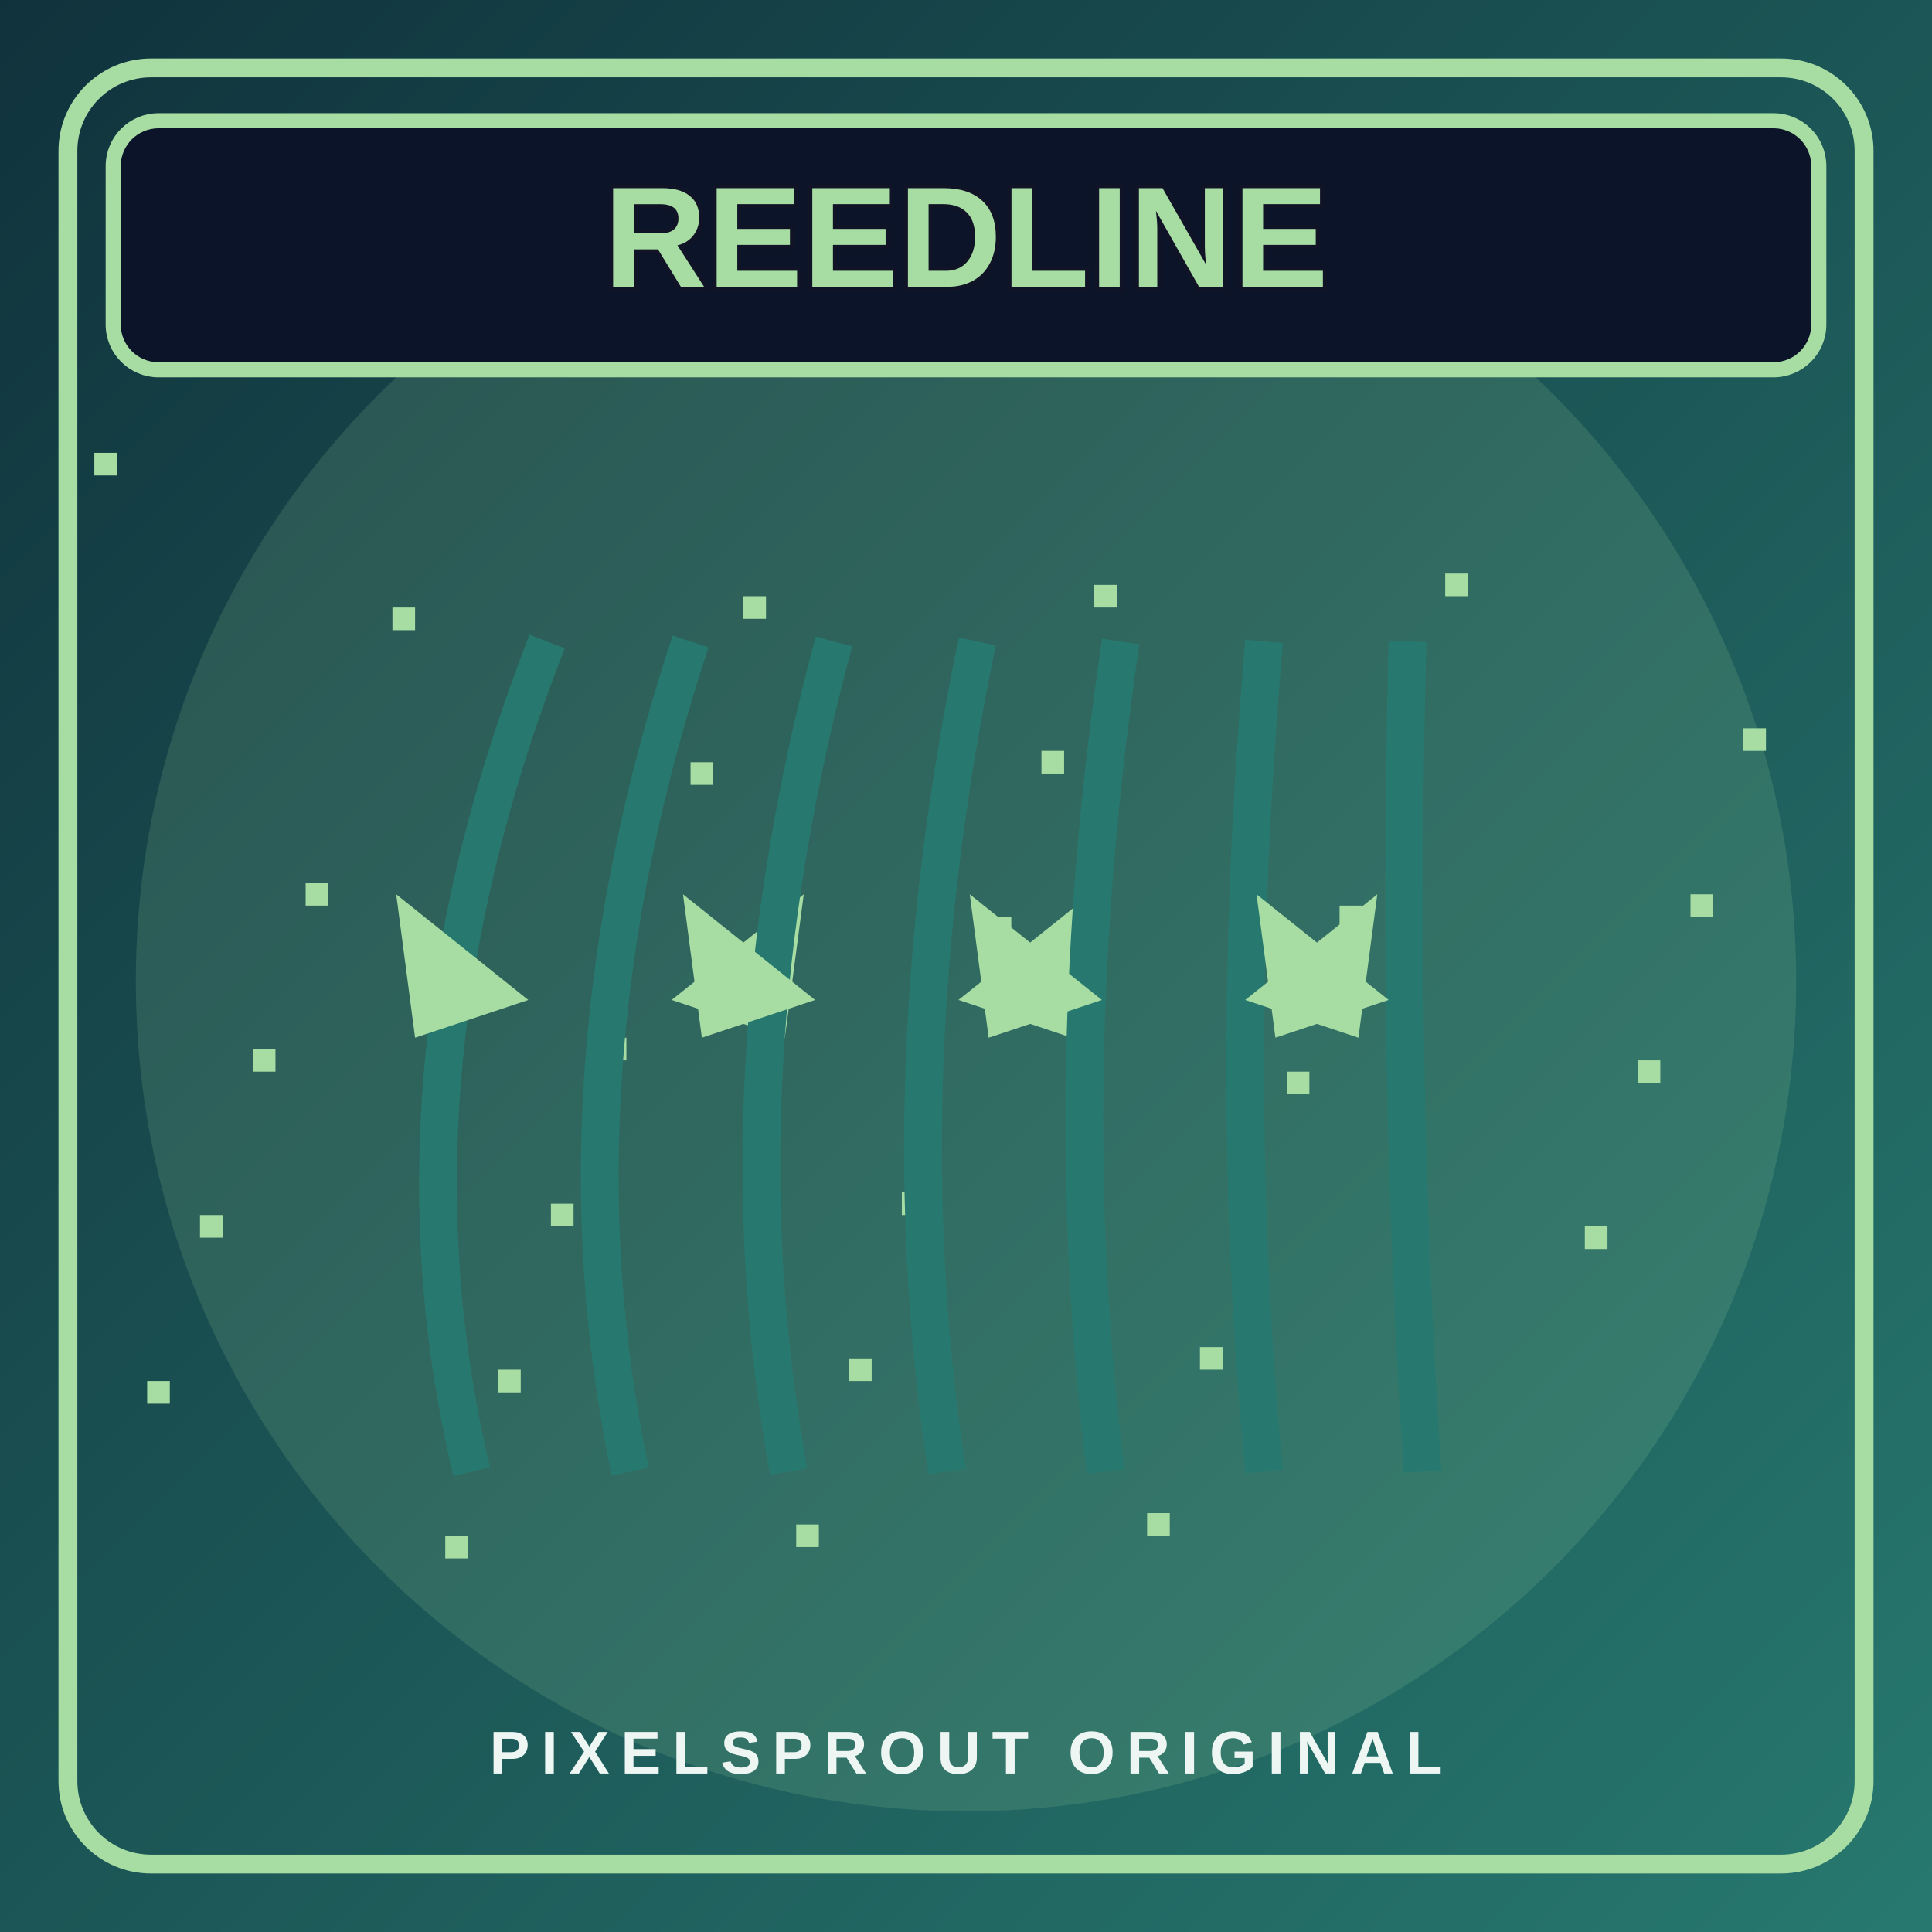
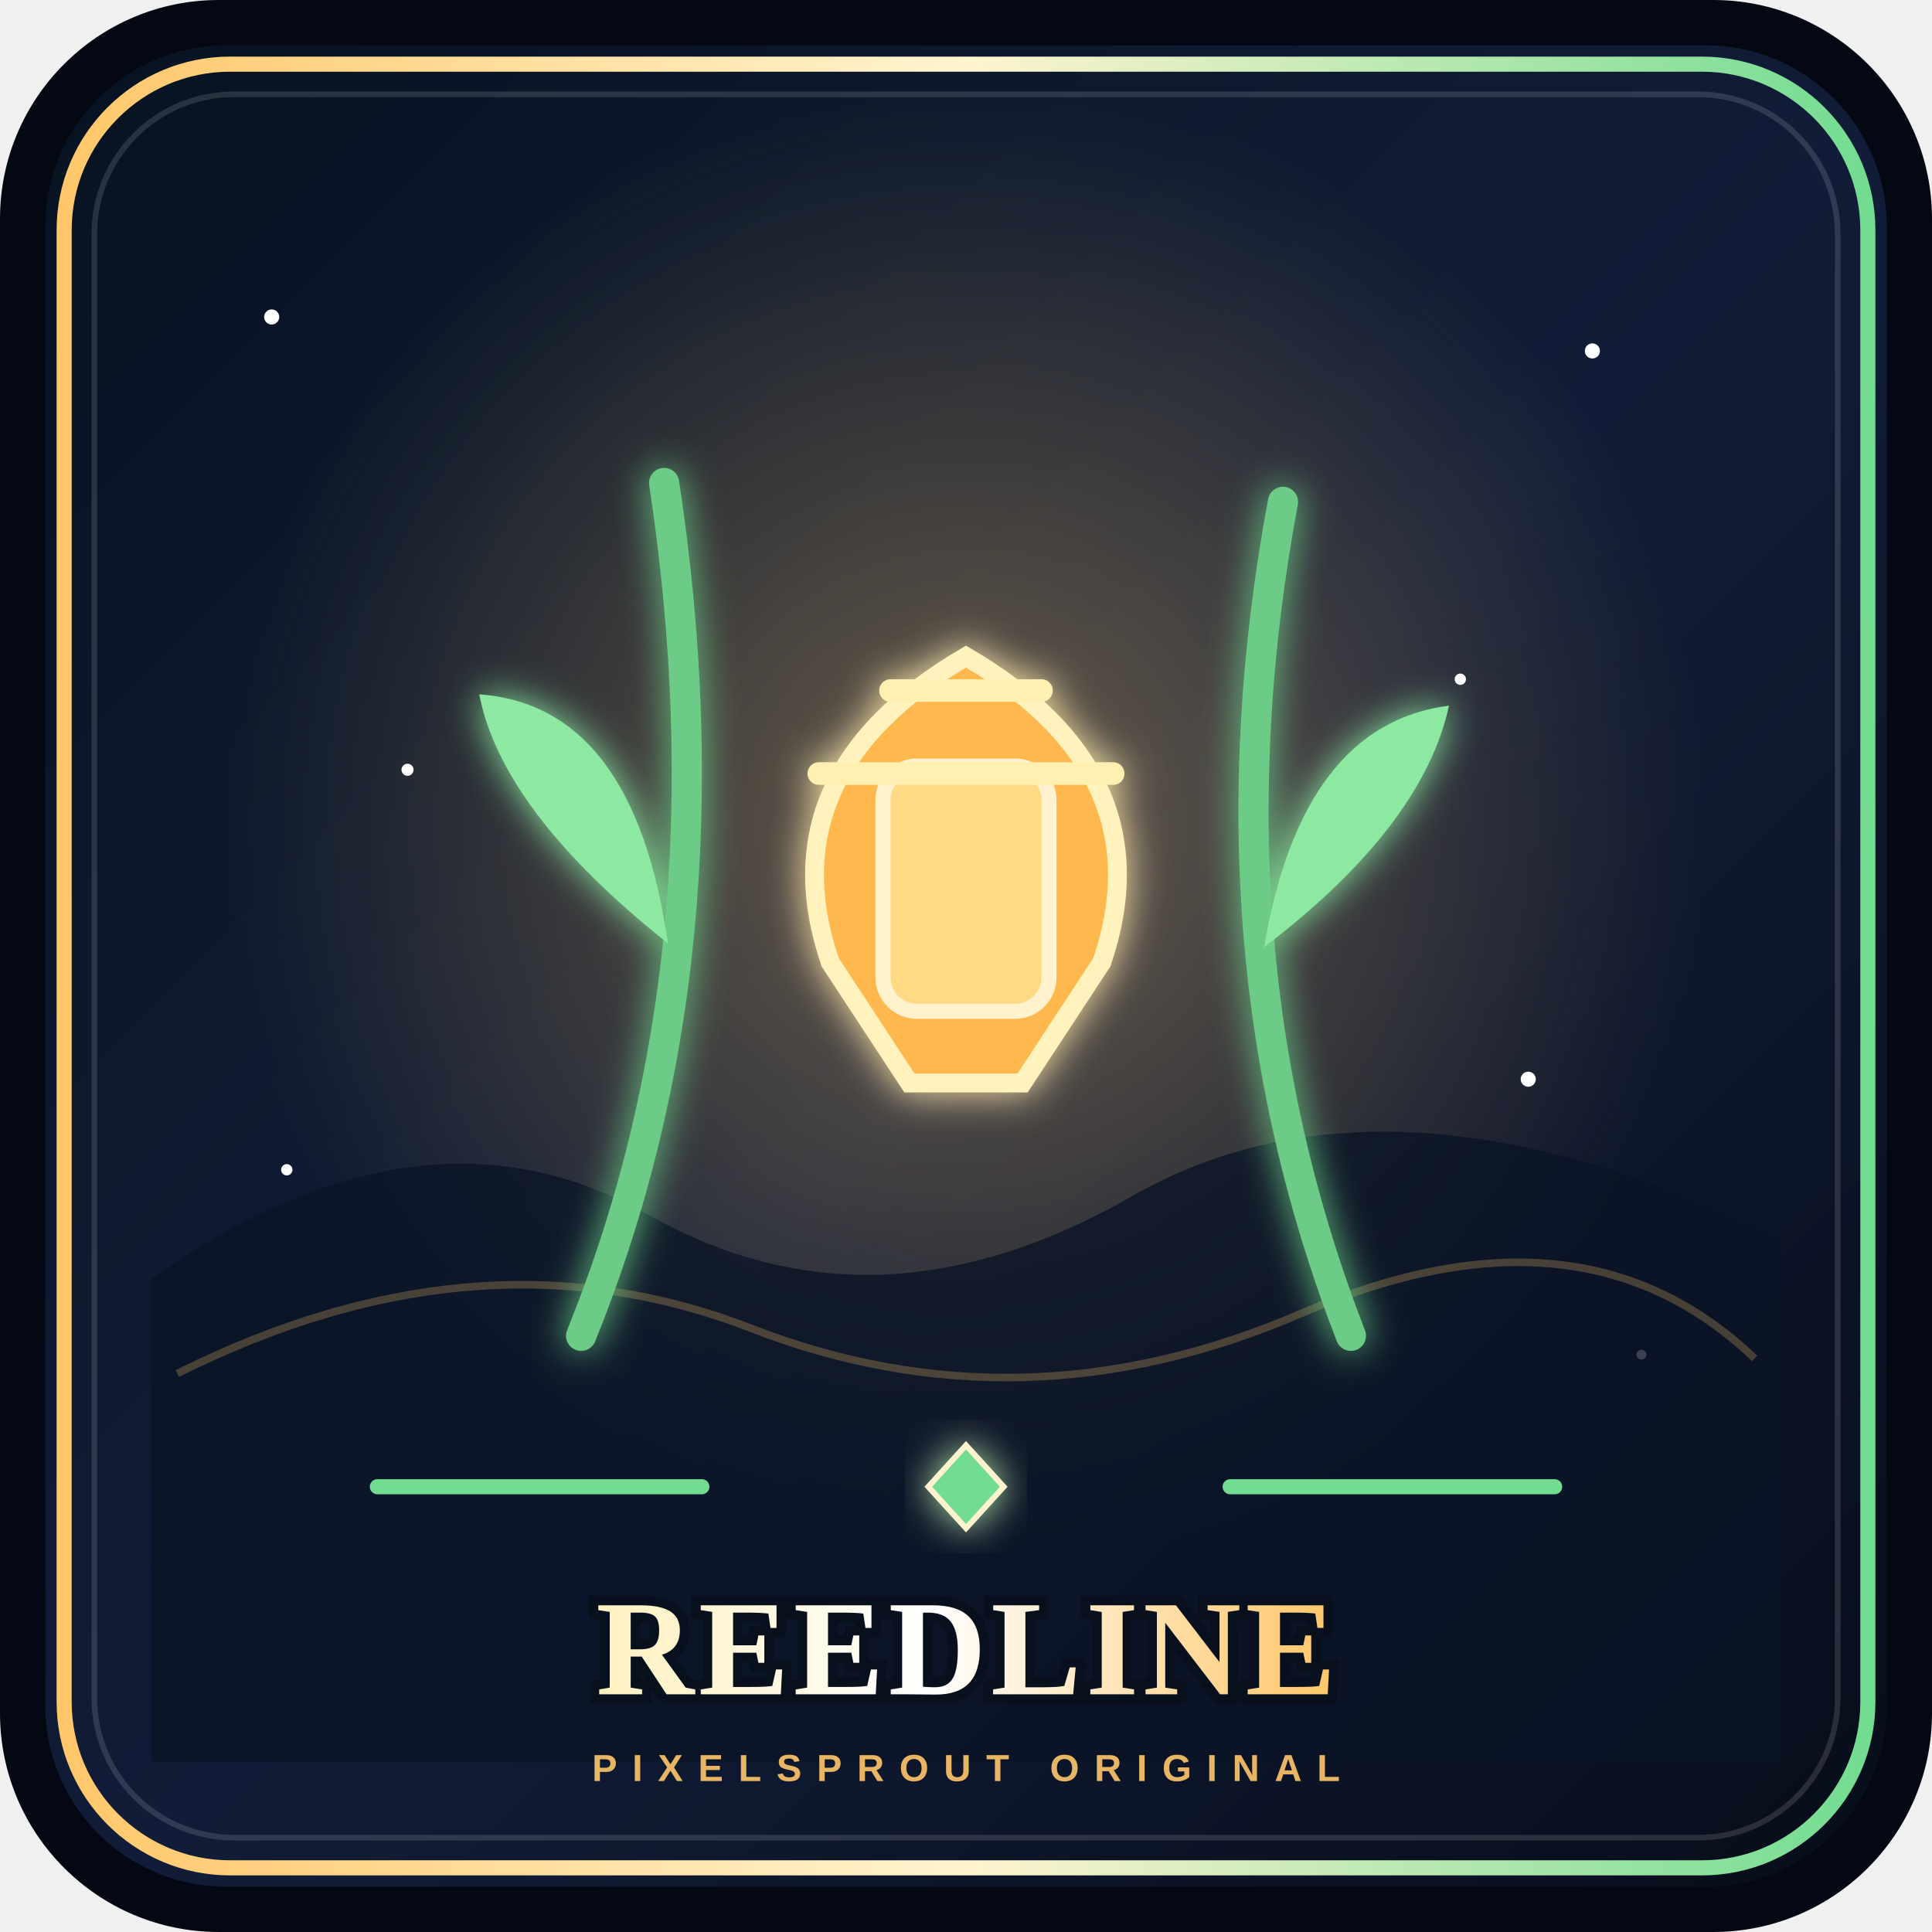
- <svg xmlns="http://www.w3.org/2000/svg" width="320" height="320" viewBox="0 0 512 512">
+ <svg xmlns="http://www.w3.org/2000/svg" width="512" height="512" viewBox="0 0 512 512" role="img" aria-labelledby="logoTitle logoDesc">
  <defs>
-     <linearGradient id="b" x2="1" y2="1">
-       <stop stop-color="#10323c" />
-       <stop offset="1" stop-color="#27796f" />
+     <linearGradient id="bg" x1="0" y1="0" x2="1" y2="1">
+       <stop offset="0" stop-color="#071321" />
+       <stop offset=".52" stop-color="#111D38" />
+       <stop offset="1" stop-color="#080D1A" />
    </linearGradient>
+     <radialGradient id="halo">
+       <stop offset="0" stop-color="#FFC76A" stop-opacity=".38" />
+       <stop offset="1" stop-color="#FFC76A" stop-opacity="0" />
+     </radialGradient>
+     <linearGradient id="rim">
+       <stop offset="0" stop-color="#FFC76A" />
+       <stop offset=".5" stop-color="#FFF4CF" />
+       <stop offset="1" stop-color="#72DC91" />
+     </linearGradient>
+     <linearGradient id="titleGrad">
+       <stop offset="0" stop-color="#FFF1C0" />
+       <stop offset=".45" stop-color="#FFFFFF" />
+       <stop offset="1" stop-color="#FFC76A" />
+     </linearGradient>
+     <filter id="glow" x="-30%" y="-30%" width="160%" height="160%">
+       <feGaussianBlur stdDeviation="5" result="blur" />
+       <feMerge>
+         <feMergeNode in="blur" />
+         <feMergeNode in="SourceGraphic" />
+       </feMerge>
+     </filter>
  </defs>
-   <rect width="512" height="512" fill="url(#b)" />
-   <circle cx="256" cy="260" r="220" fill="#a7dda3" opacity=".15" />
-   <rect x="25" y="120" width="6" height="6" fill="#a7dda3" />
-   <rect x="104" y="161" width="6" height="6" fill="#a7dda3" />
-   <rect x="183" y="202" width="6" height="6" fill="#a7dda3" />
-   <rect x="262" y="243" width="6" height="6" fill="#a7dda3" />
-   <rect x="341" y="284" width="6" height="6" fill="#a7dda3" />
-   <rect x="420" y="325" width="6" height="6" fill="#a7dda3" />
-   <rect x="39" y="366" width="6" height="6" fill="#a7dda3" />
-   <rect x="118" y="407" width="6" height="6" fill="#a7dda3" />
-   <rect x="197" y="158" width="6" height="6" fill="#a7dda3" />
-   <rect x="276" y="199" width="6" height="6" fill="#a7dda3" />
-   <rect x="355" y="240" width="6" height="6" fill="#a7dda3" />
-   <rect x="434" y="281" width="6" height="6" fill="#a7dda3" />
-   <rect x="53" y="322" width="6" height="6" fill="#a7dda3" />
-   <rect x="132" y="363" width="6" height="6" fill="#a7dda3" />
-   <rect x="211" y="404" width="6" height="6" fill="#a7dda3" />
-   <rect x="290" y="155" width="6" height="6" fill="#a7dda3" />
-   <rect x="369" y="196" width="6" height="6" fill="#a7dda3" />
-   <rect x="448" y="237" width="6" height="6" fill="#a7dda3" />
-   <rect x="67" y="278" width="6" height="6" fill="#a7dda3" />
-   <rect x="146" y="319" width="6" height="6" fill="#a7dda3" />
-   <rect x="225" y="360" width="6" height="6" fill="#a7dda3" />
-   <rect x="304" y="401" width="6" height="6" fill="#a7dda3" />
-   <rect x="383" y="152" width="6" height="6" fill="#a7dda3" />
-   <rect x="462" y="193" width="6" height="6" fill="#a7dda3" />
-   <rect x="81" y="234" width="6" height="6" fill="#a7dda3" />
-   <rect x="160" y="275" width="6" height="6" fill="#a7dda3" />
-   <rect x="239" y="316" width="6" height="6" fill="#a7dda3" />
-   <rect x="318" y="357" width="6" height="6" fill="#a7dda3" />
-   <path d="M125 390Q100 285 145 170" fill="none" stroke="#27796f" stroke-width="10" />
-   <path d="M140 265l-35-28l5 38Z" fill="#a7dda3" />
-   <path d="M167 390Q145 285 183 170" fill="none" stroke="#27796f" stroke-width="10" />
-   <path d="M178 265l35-28l-5 38Z" fill="#a7dda3" />
-   <path d="M209 390Q190 285 221 170" fill="none" stroke="#27796f" stroke-width="10" />
-   <path d="M216 265l-35-28l5 38Z" fill="#a7dda3" />
-   <path d="M251 390Q235 285 259 170" fill="none" stroke="#27796f" stroke-width="10" />
-   <path d="M254 265l35-28l-5 38Z" fill="#a7dda3" />
-   <path d="M293 390Q280 285 297 170" fill="none" stroke="#27796f" stroke-width="10" />
-   <path d="M292 265l-35-28l5 38Z" fill="#a7dda3" />
-   <path d="M335 390Q325 285 335 170" fill="none" stroke="#27796f" stroke-width="10" />
-   <path d="M330 265l35-28l-5 38Z" fill="#a7dda3" />
-   <path d="M377 390Q370 285 373 170" fill="none" stroke="#27796f" stroke-width="10" />
-   <path d="M368 265l-35-28l5 38Z" fill="#a7dda3" />
-   <rect x="18" y="18" width="476" height="476" rx="22" fill="none" stroke="#a7dda3" stroke-width="5" />
-   <rect x="30" y="32" width="452" height="66" rx="12" fill="#0b1429" stroke="#a7dda3" stroke-width="4" />
-   <text x="256" y="76" font-family="Arial,sans-serif" font-size="38" font-weight="900" text-anchor="middle" fill="#a7dda3" stroke="#101426" stroke-width="2" paint-order="stroke">REEDLINE</text>
-   <text x="256" y="470" font-family="Arial,sans-serif" font-size="16" font-weight="700" text-anchor="middle" fill="#edf6f2" letter-spacing="3">PIXELSPROUT ORIGINAL</text>
+   <rect width="512" height="512" rx="58" fill="#030813" />
+   <rect x="12" y="12" width="488" height="488" rx="48" fill="url(#bg)" />
+   <circle cx="256" cy="219" r="200" fill="url(#halo)" />
+   <g fill="#FFF">
+     <circle cx="72" cy="84" r="2" />
+     <circle cx="422" cy="93" r="2" />
+     <circle cx="387" cy="180" r="1.5" />
+     <circle cx="108" cy="204" r="1.6" />
+     <circle cx="405" cy="286" r="2" />
+     <circle cx="76" cy="310" r="1.5" />
+     <circle cx="435" cy="359" r="1.3" />
+   </g>
+   <path d="M40 339Q112 288 172 322T300 317T472 328V467H40Z" fill="#0A1425" opacity=".8" />
+   <path d="M47 364Q127 324 199 352T345 348T465 360" fill="none" stroke="#FFC76A" stroke-opacity=".25" stroke-width="2" />
+   <rect x="17" y="17" width="478" height="478" rx="44" fill="none" stroke="url(#rim)" stroke-width="4" />
+   <rect x="25" y="25" width="462" height="462" rx="37" fill="none" stroke="#FFF" stroke-opacity=".13" stroke-width="1.5" />
+   <g filter="url(#glow)">
+     <path d="M154 354Q195 253 176 128M358 354Q318 251 340 133" stroke="#6CCB86" stroke-width="8" fill="none" stroke-linecap="round" />
+     <path d="M177 250Q133 215 127 184Q168 187 177 250ZM335 251Q377 219 384 187Q345 192 335 251Z" fill="#8DE9A2" />
+     <path d="M256 174Q309 205 292 255L271 287H241L220 255Q203 205 256 174Z" fill="#FFB84E" stroke="#FFF2BD" stroke-width="5" />
+     <rect x="234" y="203" width="44" height="65" rx="9" fill="#FFD983" stroke="#FFF2CC" stroke-width="4" />
+     <path d="M217 205H295M236 183H276" stroke="#FFF0B2" stroke-width="6" stroke-linecap="round" />
+   </g>
+   <path d="M72 394H440" stroke="url(#rim)" stroke-width="2" opacity=".9" />
+   <path d="M100 394H186M326 394H412" stroke="#72DC91" stroke-width="4" stroke-linecap="round" />
+   <path d="M256 383 266 394 256 405 246 394Z" fill="#72DC91" stroke="#FFF3CF" stroke-width="1.5" filter="url(#glow)" />
+   <text x="256" y="449" text-anchor="middle" font-family="Georgia,'Times New Roman',serif" font-size="36" font-weight="bold" letter-spacing="1.15" textLength="430" lengthAdjust="spacingAndGlyphs" fill="url(#titleGrad)" stroke="#07101C" stroke-width="5" paint-order="stroke">REEDLINE</text>
+   <text x="256" y="472" text-anchor="middle" font-family="Arial,sans-serif" font-size="10" font-weight="700" letter-spacing="4" fill="#FFC76A" opacity=".9">PIXELSPROUT ORIGINAL</text>
</svg>
